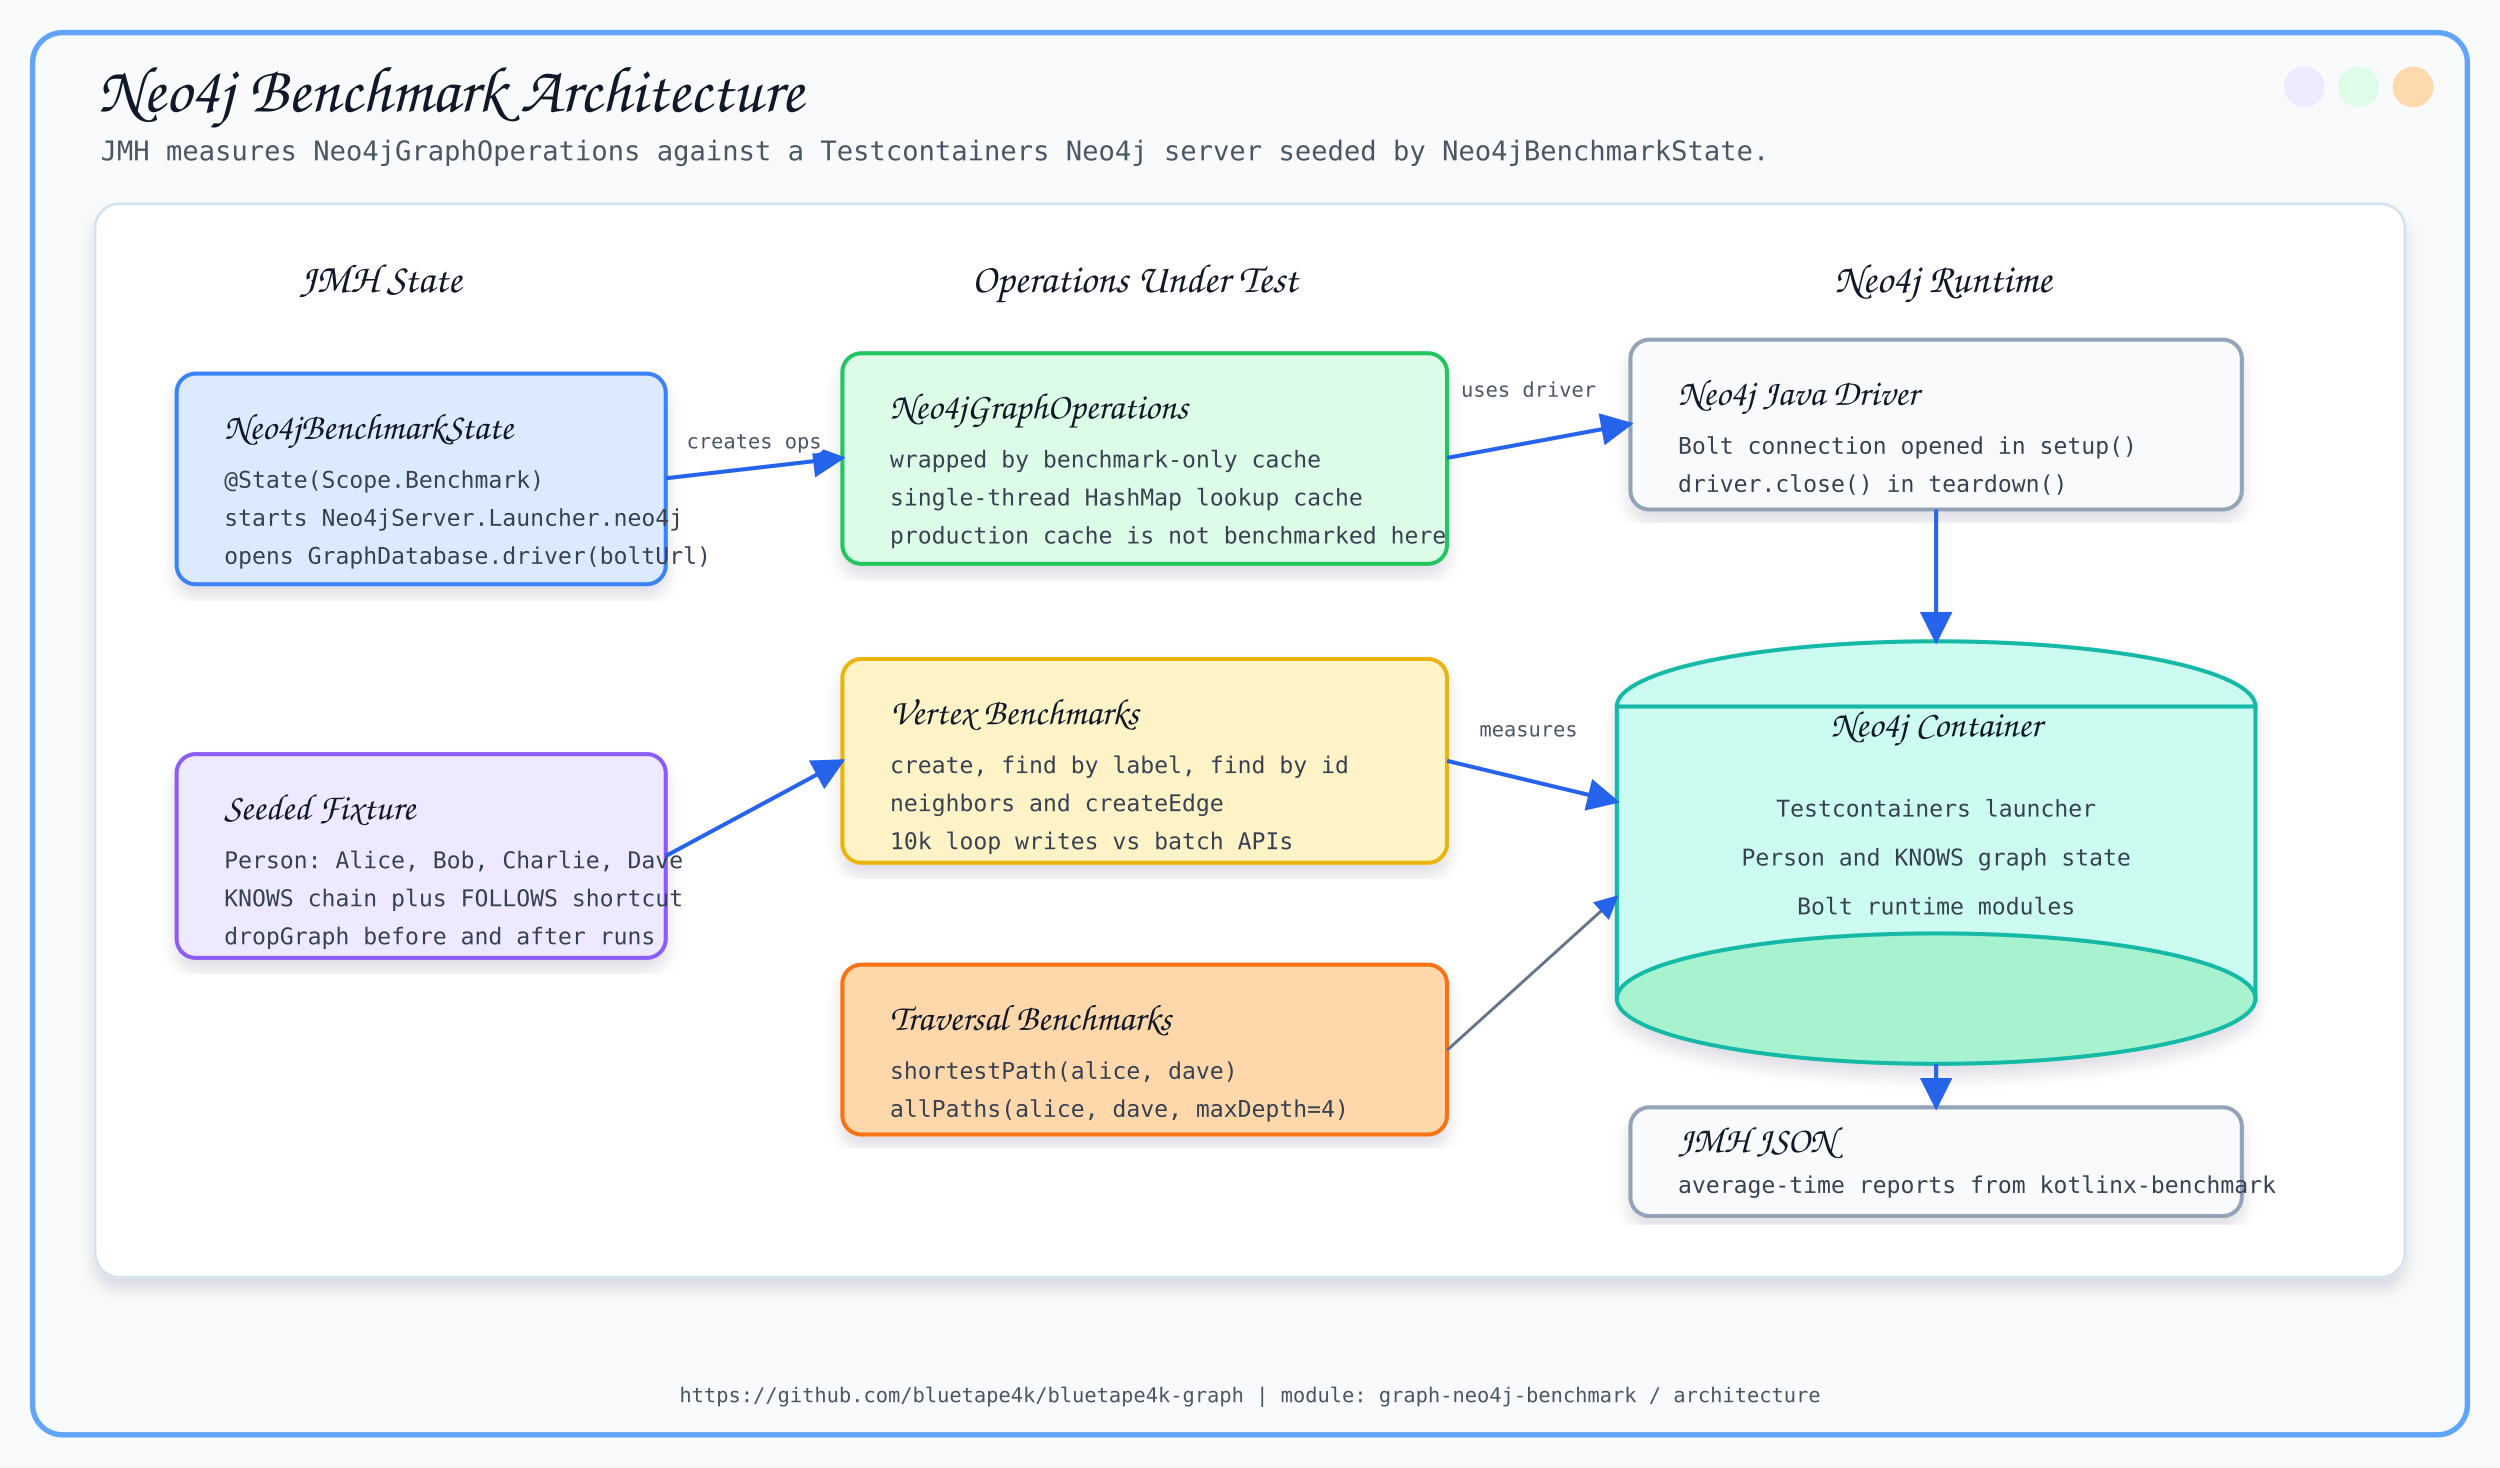
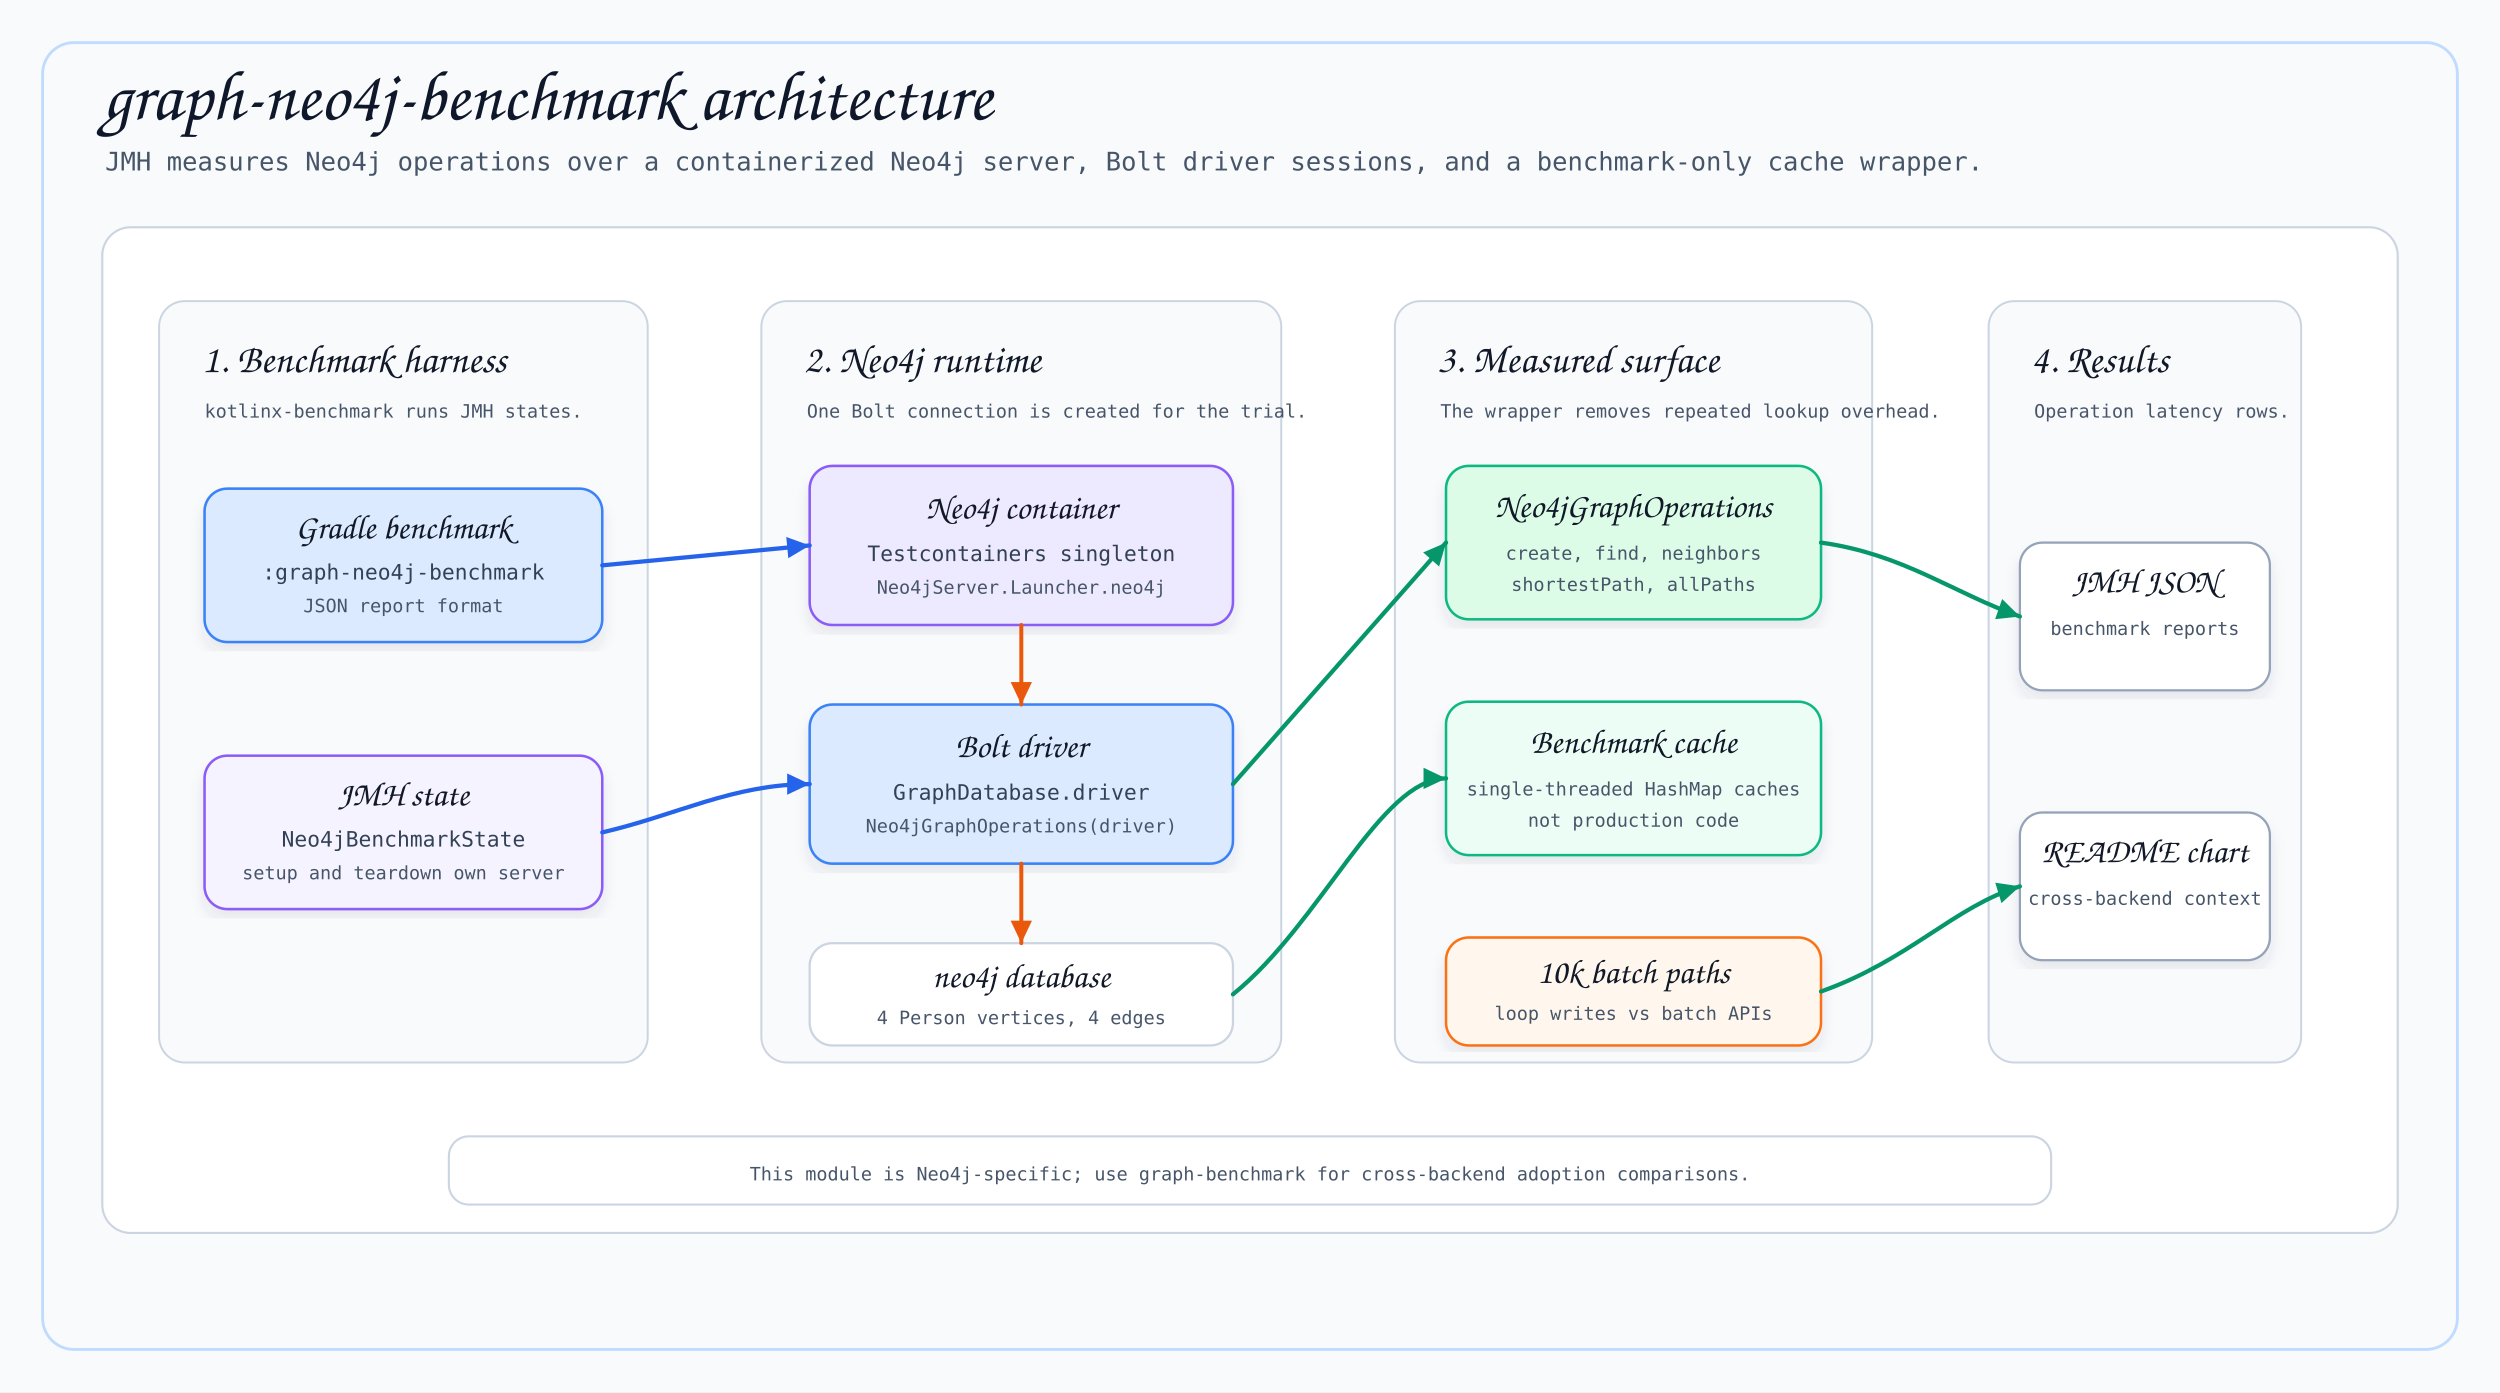
- <svg xmlns="http://www.w3.org/2000/svg" width="1840" height="1080" viewBox="0 0 1840 1080">
+ <svg xmlns="http://www.w3.org/2000/svg" width="1760" height="980" viewBox="0 0 1760 980">
  <defs>
-     <filter id="softShadow" x="-8%" y="-8%" width="116%" height="116%">
-       <feDropShadow dx="0" dy="8" stdDeviation="6" flood-color="#0F172A" flood-opacity="0.13" />
+     <filter id="shadow" x="-6%" y="-6%" width="112%" height="112%">
+       <feDropShadow dx="0" dy="7" stdDeviation="5" flood-color="#334155" flood-opacity="0.09" />
    </filter>
-     <marker id="arrow" viewBox="0 0 10 10" refX="9" refY="5" markerWidth="8" markerHeight="8" orient="auto">
-       <path d="M 0 0 L 10 5 L 0 10 z" fill="#2563EB" />
+     <marker id="arrow-blue" viewBox="0 0 24 24" refX="22" refY="12" markerWidth="20" markerHeight="20" markerUnits="userSpaceOnUse" orient="auto">
+       <path d="M 3 3 L 22 12 L 3 21 Z" fill="#2563EB" />
+     </marker>
+     <marker id="arrow-green" viewBox="0 0 24 24" refX="22" refY="12" markerWidth="20" markerHeight="20" markerUnits="userSpaceOnUse" orient="auto">
+       <path d="M 3 3 L 22 12 L 3 21 Z" fill="#059669" />
+     </marker>
+     <marker id="arrow-orange" viewBox="0 0 24 24" refX="22" refY="12" markerWidth="20" markerHeight="20" markerUnits="userSpaceOnUse" orient="auto">
+       <path d="M 3 3 L 22 12 L 3 21 Z" fill="#EA580C" />
    </marker>
  </defs>
  <style>
-     .title { font-family: 'Architects Daughter', cursive; font-size: 48px; fill: #111827; }
-     .subtitle { font-family: 'Comic Mono', monospace; font-size: 20px; fill: #4B5563; }
-     .section { font-family: 'Architects Daughter', cursive; font-size: 30px; fill: #111827; }
-     .label { font-family: 'Architects Daughter', cursive; font-size: 27px; fill: #111827; }
-     .small { font-family: 'Comic Mono', monospace; font-size: 17px; fill: #374151; }
-     .tiny { font-family: 'Comic Mono', monospace; font-size: 15px; fill: #4B5563; }
-     .card { filter: url(#softShadow); }
-     .line { stroke: #2563EB; stroke-width: 3; fill: none; marker-end: url(#arrow); }
-     .thin { stroke: #64748B; stroke-width: 2.2; fill: none; marker-end: url(#arrow); }
+     .title { font-family: 'Architects Daughter', cursive; font-size: 50px; fill: #0F172A; }
+     .subtitle { font-family: 'Comic Mono', monospace; font-size: 18px; fill: #475569; }
+     .section { font-family: 'Architects Daughter', cursive; font-size: 28px; fill: #111827; }
+     .cardTitle { font-family: 'Architects Daughter', cursive; font-size: 24px; fill: #111827; }
+     .body { font-family: 'Comic Mono', monospace; font-size: 15px; fill: #334155; }
+     .small { font-family: 'Comic Mono', monospace; font-size: 13px; fill: #475569; }
+     .panel { fill: #FFFFFF; stroke: #CBD5E1; stroke-width: 1.5; }
+     .lane { fill: #F8FAFC; stroke: #CBD5E1; stroke-width: 1.4; }
+     .card { filter: url(#shadow); }
+     .flow { fill: none; stroke: #2563EB; stroke-width: 3.0; stroke-linecap: round; stroke-linejoin: round; marker-end: url(#arrow-blue); }
+     .measure { fill: none; stroke: #059669; stroke-width: 3.0; stroke-linecap: round; stroke-linejoin: round; marker-end: url(#arrow-green); }
+     .lifecycle { fill: none; stroke: #EA580C; stroke-width: 2.8; stroke-linecap: round; stroke-linejoin: round; marker-end: url(#arrow-orange); }
  </style>
-   <rect x="0" y="0" width="1840" height="1080" fill="#F8FAFC" />
-   <rect x="24" y="24" width="1792" height="1032" rx="22" fill="none" stroke="#60A5FA" stroke-width="4" />
-   <circle cx="1776" cy="64" r="15" fill="#FED7AA" opacity="0.95" />
-   <circle cx="1736" cy="64" r="15" fill="#DCFCE7" opacity="0.95" />
-   <circle cx="1696" cy="64" r="15" fill="#EDE9FE" opacity="0.95" />
-   <text x="72" y="82" class="title">Neo4j Benchmark Architecture</text>
-   <text x="74" y="118" class="subtitle">JMH measures Neo4jGraphOperations against a Testcontainers Neo4j server seeded by Neo4jBenchmarkState.</text>
-   <rect x="70" y="150" width="1700" height="790" rx="18" fill="#FFFFFF" stroke="#D6E2ED" stroke-width="2" filter="url(#softShadow)" />
-   <text x="280" y="215" text-anchor="middle" class="section">JMH State</text>
-   <text x="835" y="215" text-anchor="middle" class="section">Operations Under Test</text>
-   <text x="1430" y="215" text-anchor="middle" class="section">Neo4j Runtime</text>
-   <rect x="130" y="275" width="360" height="155" rx="14" fill="#DBEAFE" stroke="#3B82F6" stroke-width="3" class="card" />
-   <text x="165" y="323" class="label">Neo4jBenchmarkState</text>
-   <text x="165" y="359" class="small">@State(Scope.Benchmark)</text>
-   <text x="165" y="387" class="small">starts Neo4jServer.Launcher.neo4j</text>
-   <text x="165" y="415" class="small">opens GraphDatabase.driver(boltUrl)</text>
-   <rect x="130" y="555" width="360" height="150" rx="14" fill="#EDE9FE" stroke="#8B5CF6" stroke-width="3" class="card" />
-   <text x="165" y="603" class="label">Seeded Fixture</text>
-   <text x="165" y="639" class="small">Person: Alice, Bob, Charlie, Dave</text>
-   <text x="165" y="667" class="small">KNOWS chain plus FOLLOWS shortcut</text>
-   <text x="165" y="695" class="small">dropGraph before and after runs</text>
-   <rect x="620" y="260" width="445" height="155" rx="14" fill="#DCFCE7" stroke="#22C55E" stroke-width="3" class="card" />
-   <text x="655" y="308" class="label">Neo4jGraphOperations</text>
-   <text x="655" y="344" class="small">wrapped by benchmark-only cache</text>
-   <text x="655" y="372" class="small">single-thread HashMap lookup cache</text>
-   <text x="655" y="400" class="small">production cache is not benchmarked here</text>
-   <rect x="620" y="485" width="445" height="150" rx="14" fill="#FEF3C7" stroke="#EAB308" stroke-width="3" class="card" />
-   <text x="655" y="533" class="label">Vertex Benchmarks</text>
-   <text x="655" y="569" class="small">create, find by label, find by id</text>
-   <text x="655" y="597" class="small">neighbors and createEdge</text>
-   <text x="655" y="625" class="small">10k loop writes vs batch APIs</text>
-   <rect x="620" y="710" width="445" height="125" rx="14" fill="#FED7AA" stroke="#F97316" stroke-width="3" class="card" />
-   <text x="655" y="758" class="label">Traversal Benchmarks</text>
-   <text x="655" y="794" class="small">shortestPath(alice, dave)</text>
-   <text x="655" y="822" class="small">allPaths(alice, dave, maxDepth=4)</text>
-   <rect x="1200" y="250" width="450" height="125" rx="14" fill="#F8FAFC" stroke="#94A3B8" stroke-width="3" class="card" />
-   <text x="1235" y="298" class="label">Neo4j Java Driver</text>
-   <text x="1235" y="334" class="small">Bolt connection opened in setup()</text>
-   <text x="1235" y="362" class="small">driver.close() in teardown()</text>
-   <g class="card">
-     <ellipse cx="1425" cy="520" rx="235" ry="48" fill="#CCFBF1" stroke="#14B8A6" stroke-width="3" />
-     <rect x="1190" y="520" width="470" height="215" fill="#CCFBF1" stroke="#14B8A6" stroke-width="3" />
-     <ellipse cx="1425" cy="735" rx="235" ry="48" fill="#A7F3D0" stroke="#14B8A6" stroke-width="3" />
-   </g>
-   <text x="1425" y="542" text-anchor="middle" class="label">Neo4j Container</text>
-   <text x="1425" y="601" text-anchor="middle" class="small">Testcontainers launcher</text>
-   <text x="1425" y="637" text-anchor="middle" class="small">Person and KNOWS graph state</text>
-   <text x="1425" y="673" text-anchor="middle" class="small">Bolt runtime modules</text>
-   <rect x="1200" y="815" width="450" height="80" rx="14" fill="#F8FAFC" stroke="#94A3B8" stroke-width="3" class="card" />
-   <text x="1235" y="848" class="label">JMH JSON</text>
-   <text x="1235" y="878" class="small">average-time reports from kotlinx-benchmark</text>
-   <path d="M 490 352 L 620 337" class="line" />
-   <path d="M 490 630 L 620 560" class="line" />
-   <path d="M 1065 337 L 1200 312" class="line" />
-   <path d="M 1425 375 L 1425 472" class="line" />
-   <path d="M 1065 560 L 1190 590" class="line" />
-   <path d="M 1065 773 L 1190 660" class="thin" />
-   <path d="M 1425 783 L 1425 815" class="line" />
-   <text x="555" y="330" text-anchor="middle" class="tiny" stroke="#FFFFFF" stroke-width="7" stroke-linejoin="round">creates ops</text>
-   <text x="555" y="330" text-anchor="middle" class="tiny">creates ops</text>
-   <text x="1125" y="292" text-anchor="middle" class="tiny" stroke="#FFFFFF" stroke-width="7" stroke-linejoin="round">uses driver</text>
-   <text x="1125" y="292" text-anchor="middle" class="tiny">uses driver</text>
-   <text x="1125" y="542" text-anchor="middle" class="tiny" stroke="#FFFFFF" stroke-width="7" stroke-linejoin="round">measures</text>
-   <text x="1125" y="542" text-anchor="middle" class="tiny">measures</text>
-   <text x="920" y="1032" text-anchor="middle" class="tiny">https://github.com/bluetape4k/bluetape4k-graph | module: graph-neo4j-benchmark / architecture</text>
+   <rect x="0" y="0" width="1760" height="980" fill="#F8FAFC" />
+   <rect x="30" y="30" width="1700" height="920" rx="22" fill="none" stroke="#BFDBFE" stroke-width="2.0" />
+   <text x="72" y="84" class="title">graph-neo4j-benchmark architecture</text>
+   <text x="74" y="120" class="subtitle">JMH measures Neo4j operations over a containerized Neo4j server, Bolt driver sessions, and a benchmark-only cache wrapper.</text>
+   <rect x="72" y="160" width="1616" height="708" rx="20" class="panel" />
+   <rect x="112" y="212" width="344" height="536" rx="18" class="lane" />
+   <text x="142" y="262" class="section">1. Benchmark harness</text>
+   <text x="144" y="294" class="small">kotlinx-benchmark runs JMH states.</text>
+   <rect x="144" y="344" width="280" height="108" rx="16" fill="#DBEAFE" stroke="#3B82F6" stroke-width="1.8" class="card" />
+   <text x="284" y="379" text-anchor="middle" class="cardTitle">Gradle benchmark</text>
+   <text x="284" y="408" text-anchor="middle" class="body">:graph-neo4j-benchmark</text>
+   <text x="284" y="431" text-anchor="middle" class="small">JSON report format</text>
+   <rect x="144" y="532" width="280" height="108" rx="16" fill="#F5F3FF" stroke="#8B5CF6" stroke-width="1.8" class="card" />
+   <text x="284" y="567" text-anchor="middle" class="cardTitle">JMH state</text>
+   <text x="284" y="596" text-anchor="middle" class="body">Neo4jBenchmarkState</text>
+   <text x="284" y="619" text-anchor="middle" class="small">setup and teardown own server</text>
+   <rect x="536" y="212" width="366" height="536" rx="18" class="lane" />
+   <text x="566" y="262" class="section">2. Neo4j runtime</text>
+   <text x="568" y="294" class="small">One Bolt connection is created for the trial.</text>
+   <rect x="570" y="328" width="298" height="112" rx="16" fill="#EDE9FE" stroke="#8B5CF6" stroke-width="1.8" class="card" />
+   <text x="719" y="365" text-anchor="middle" class="cardTitle">Neo4j container</text>
+   <text x="719" y="395" text-anchor="middle" class="body">Testcontainers singleton</text>
+   <text x="719" y="418" text-anchor="middle" class="small">Neo4jServer.Launcher.neo4j</text>
+   <rect x="570" y="496" width="298" height="112" rx="16" fill="#DBEAFE" stroke="#3B82F6" stroke-width="1.8" class="card" />
+   <text x="719" y="533" text-anchor="middle" class="cardTitle">Bolt driver</text>
+   <text x="719" y="563" text-anchor="middle" class="body">GraphDatabase.driver</text>
+   <text x="719" y="586" text-anchor="middle" class="small">Neo4jGraphOperations(driver)</text>
+   <rect x="570" y="664" width="298" height="72" rx="16" fill="#FFFFFF" stroke="#CBD5E1" stroke-width="1.6" />
+   <text x="719" y="695" text-anchor="middle" class="cardTitle">neo4j database</text>
+   <text x="719" y="721" text-anchor="middle" class="small">4 Person vertices, 4 edges</text>
+   <rect x="982" y="212" width="336" height="536" rx="18" class="lane" />
+   <text x="1012" y="262" class="section">3. Measured surface</text>
+   <text x="1014" y="294" class="small">The wrapper removes repeated lookup overhead.</text>
+   <rect x="1018" y="328" width="264" height="108" rx="16" fill="#DCFCE7" stroke="#10B981" stroke-width="1.8" class="card" />
+   <text x="1150" y="364" text-anchor="middle" class="cardTitle">Neo4jGraphOperations</text>
+   <text x="1150" y="394" text-anchor="middle" class="small">create, find, neighbors</text>
+   <text x="1150" y="416" text-anchor="middle" class="small">shortestPath, allPaths</text>
+   <rect x="1018" y="494" width="264" height="108" rx="16" fill="#ECFDF5" stroke="#10B981" stroke-width="1.8" class="card" />
+   <text x="1150" y="530" text-anchor="middle" class="cardTitle">Benchmark cache</text>
+   <text x="1150" y="560" text-anchor="middle" class="small">single-threaded HashMap caches</text>
+   <text x="1150" y="582" text-anchor="middle" class="small">not production code</text>
+   <rect x="1018" y="660" width="264" height="76" rx="16" fill="#FFF7ED" stroke="#F97316" stroke-width="1.8" class="card" />
+   <text x="1150" y="692" text-anchor="middle" class="cardTitle">10k batch paths</text>
+   <text x="1150" y="718" text-anchor="middle" class="small">loop writes vs batch APIs</text>
+   <rect x="1400" y="212" width="220" height="536" rx="18" class="lane" />
+   <text x="1430" y="262" class="section">4. Results</text>
+   <text x="1432" y="294" class="small">Operation latency rows.</text>
+   <rect x="1422" y="382" width="176" height="104" rx="16" fill="#FFFFFF" stroke="#94A3B8" stroke-width="1.6" class="card" />
+   <text x="1510" y="417" text-anchor="middle" class="cardTitle">JMH JSON</text>
+   <text x="1510" y="447" text-anchor="middle" class="small">benchmark reports</text>
+   <rect x="1422" y="572" width="176" height="104" rx="16" fill="#FFFFFF" stroke="#94A3B8" stroke-width="1.6" class="card" />
+   <text x="1510" y="607" text-anchor="middle" class="cardTitle">README chart</text>
+   <text x="1510" y="637" text-anchor="middle" class="small">cross-backend context</text>
+   <path d="M 424 398 L 570 384" class="flow" />
+   <path d="M 424 586 C 476 574 516 552 570 552" class="flow" />
+   <path d="M 719 440 L 719 496" class="lifecycle" />
+   <path d="M 719 608 L 719 664" class="lifecycle" />
+   <path d="M 868 552 L 1018 382" class="measure" />
+   <path d="M 868 700 C 930 650 972 548 1018 548" class="measure" />
+   <path d="M 1282 382 C 1340 390 1376 418 1422 434" class="measure" />
+   <path d="M 1282 698 C 1344 676 1376 638 1422 624" class="measure" />
+   <rect x="316" y="800" width="1128" height="48" rx="14" fill="#FFFFFF" stroke="#CBD5E1" stroke-width="1.5" />
+   <text x="880" y="831" text-anchor="middle" class="small">This module is Neo4j-specific; use graph-benchmark for cross-backend adoption comparisons.</text>
</svg>
